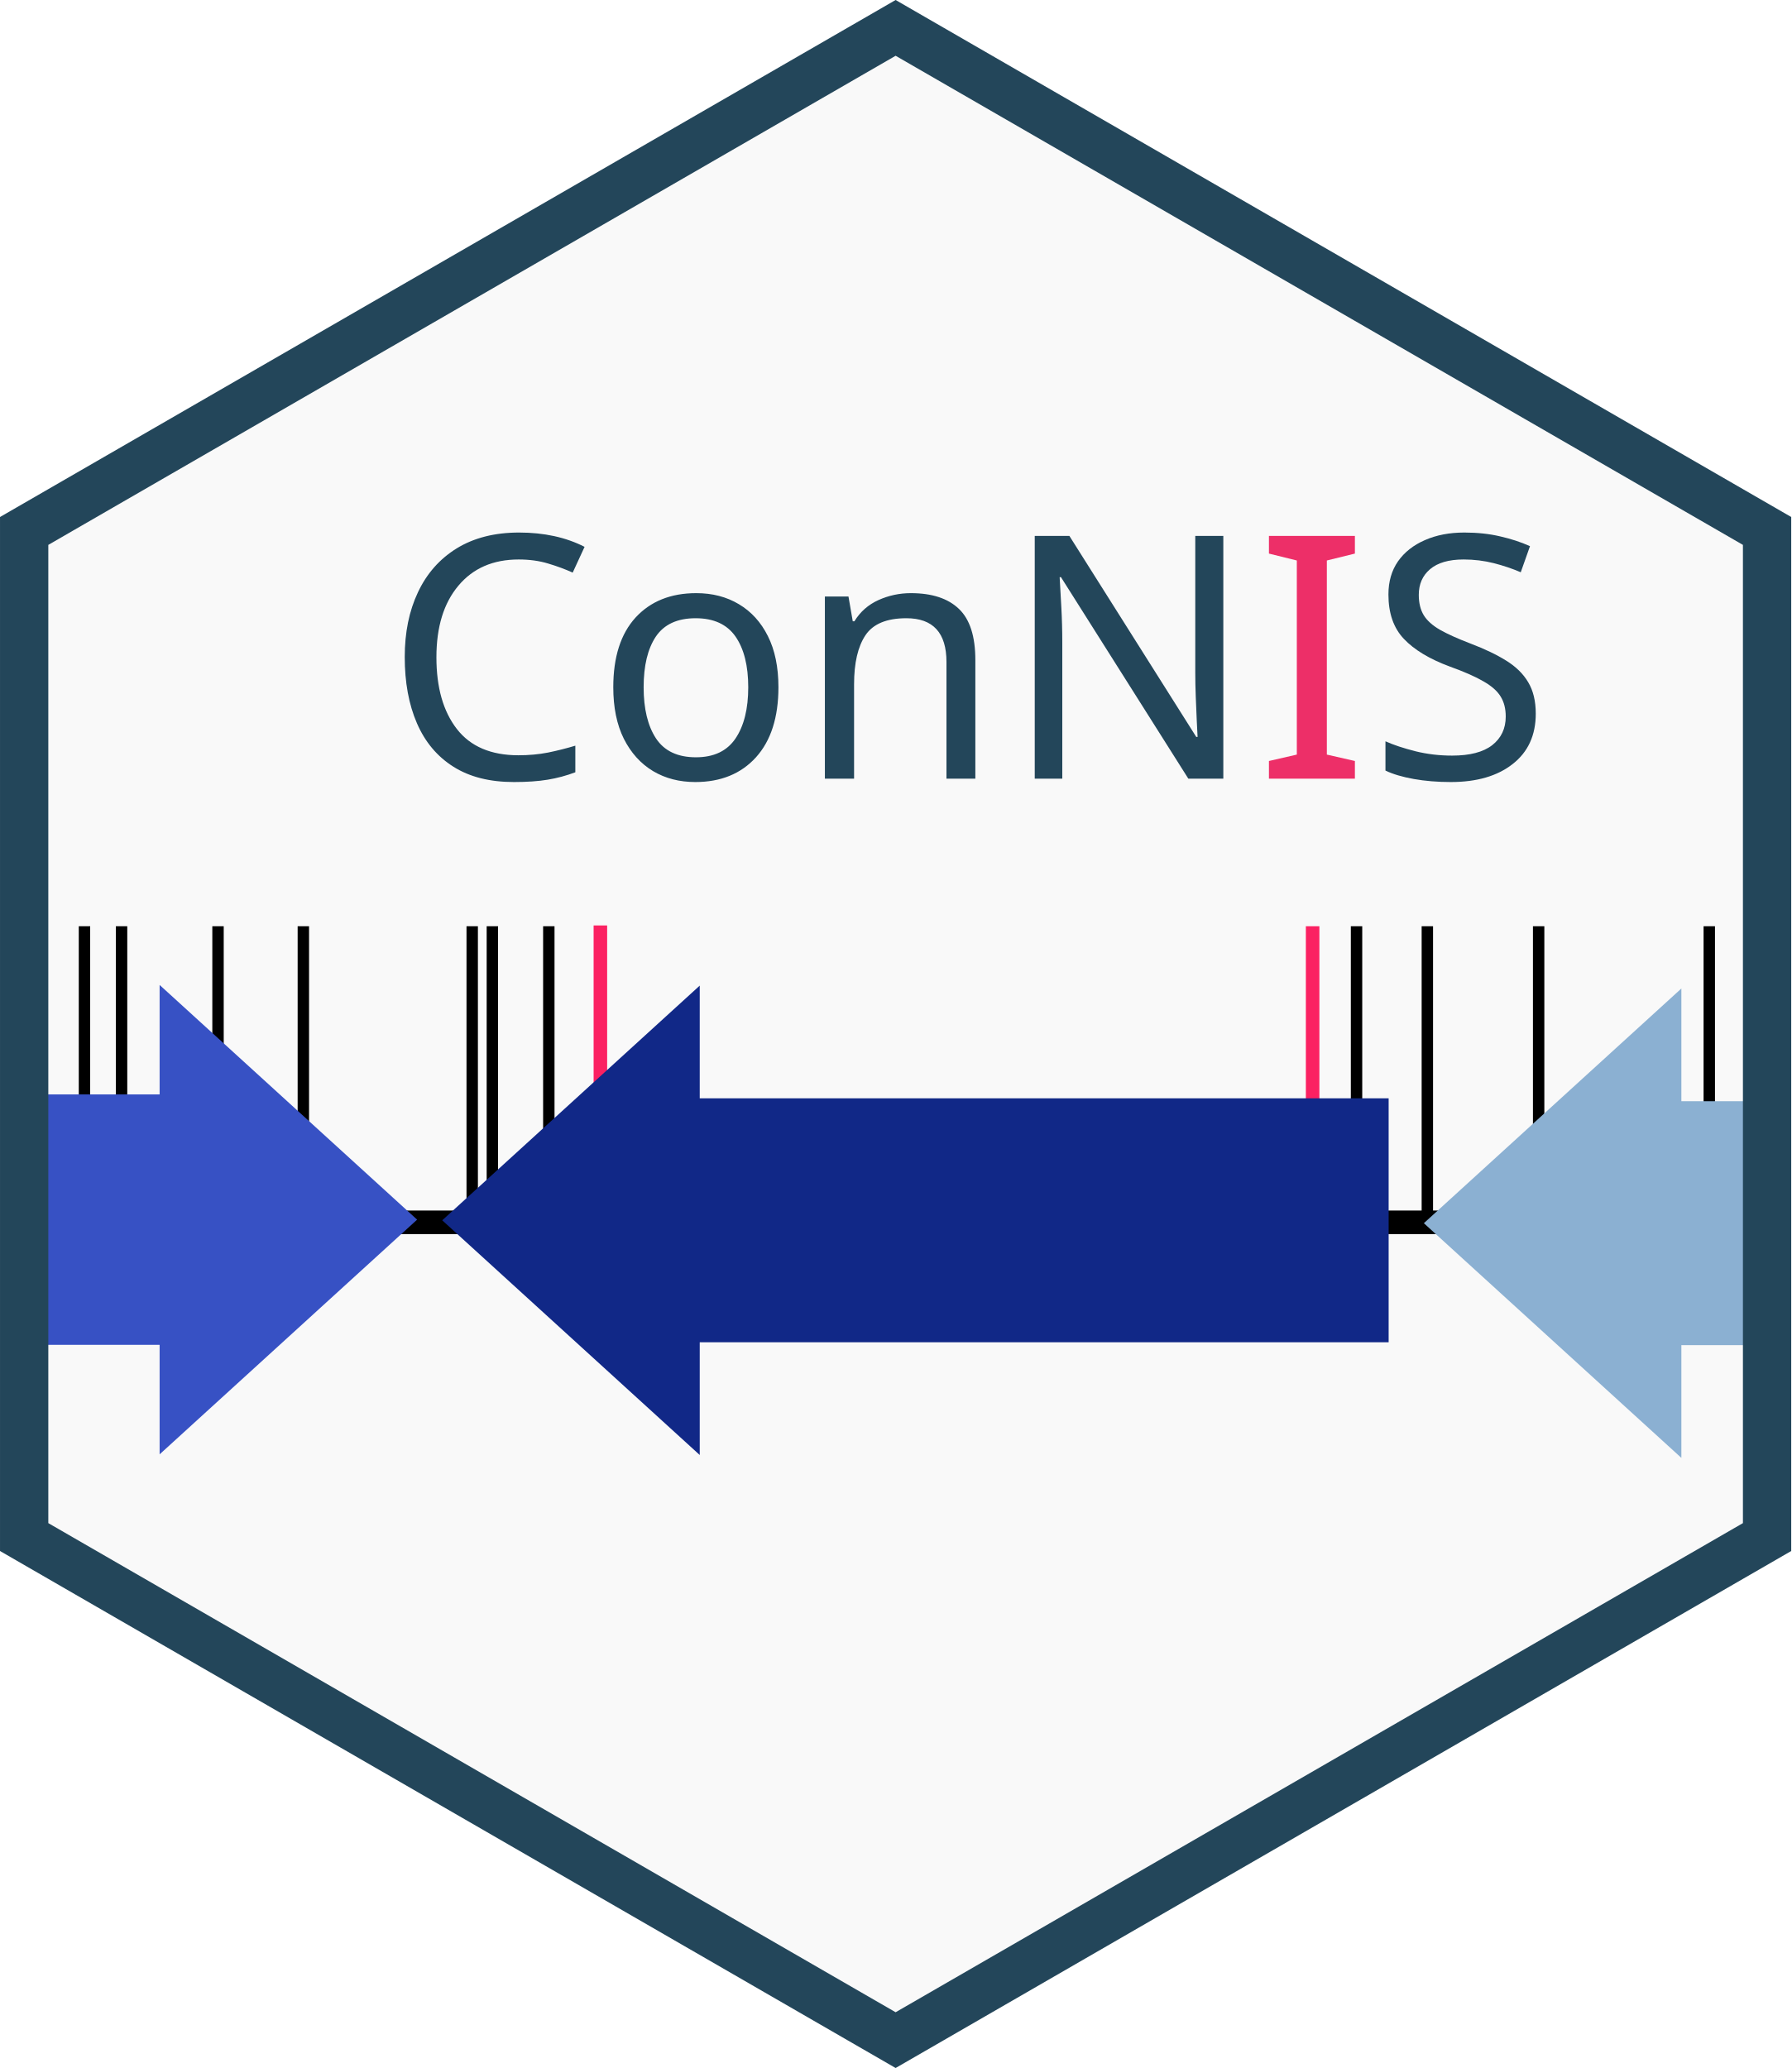
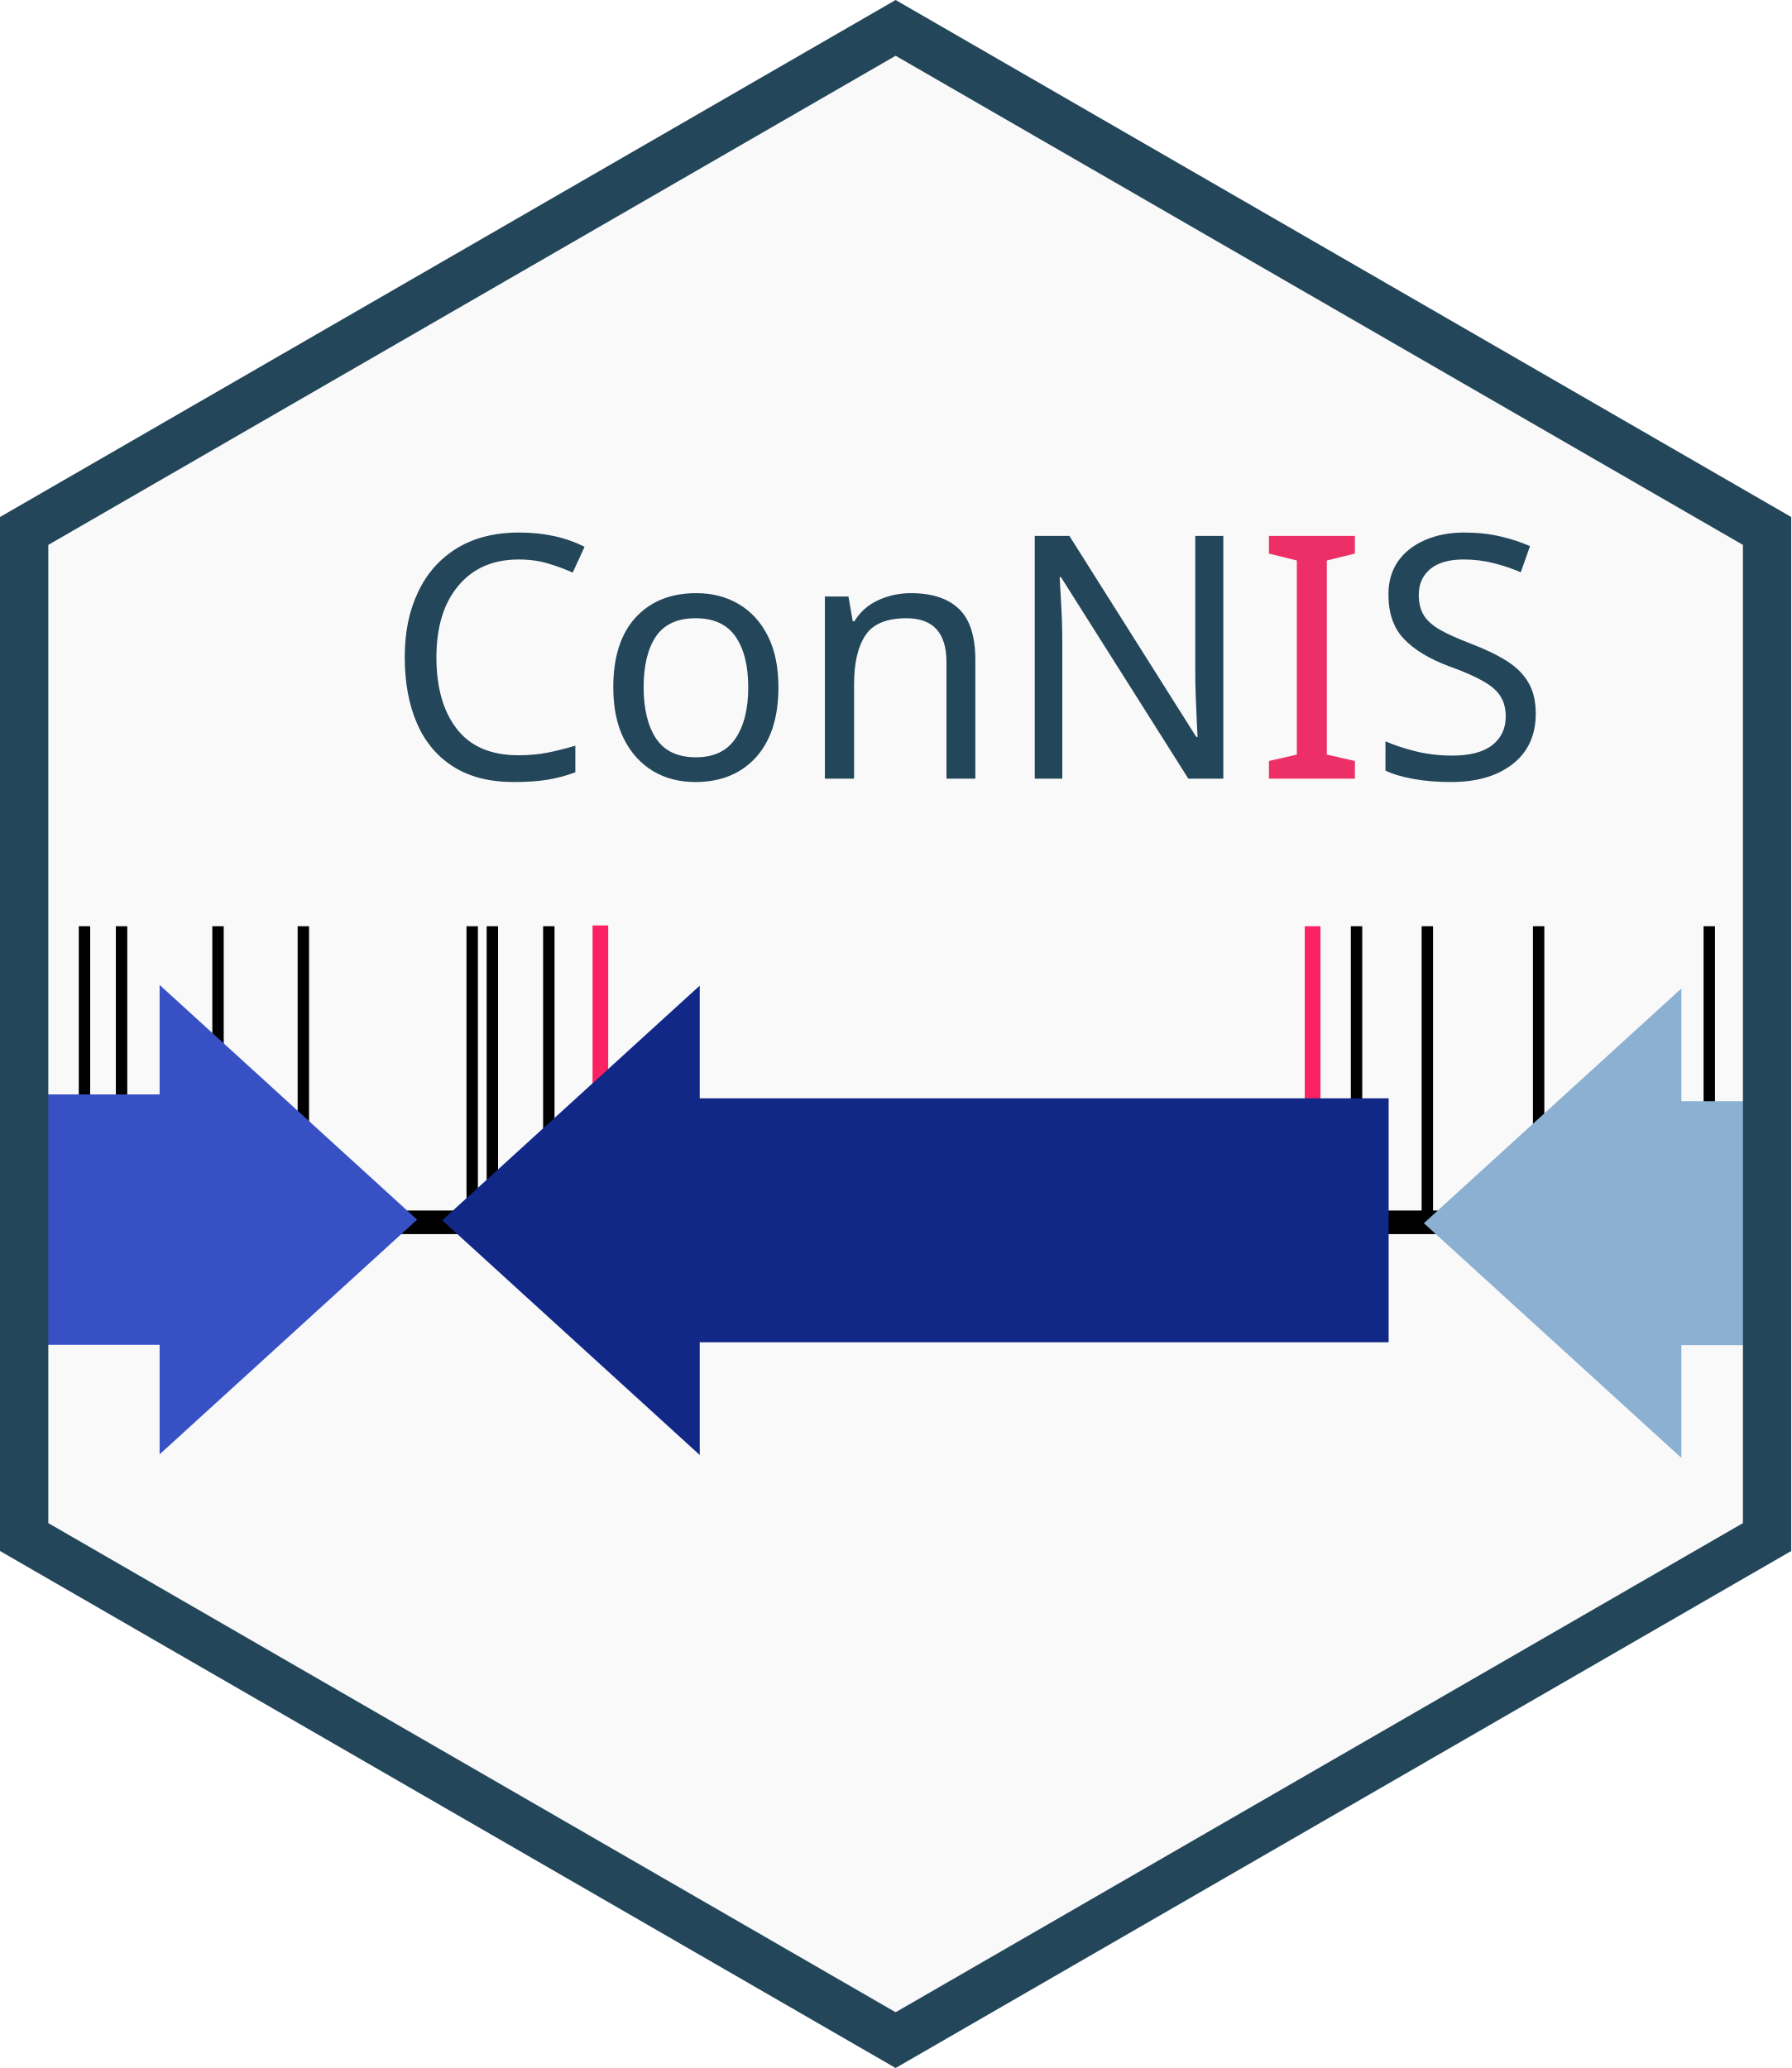
<svg xmlns="http://www.w3.org/2000/svg" width="167.921mm" height="193.898mm" viewBox="0 0 167.921 193.898" version="1.1" id="svg1">
  <defs id="defs1" />
  <g id="layer1" transform="translate(-23.61551,-45.4477)">
    <path style="fill:#f9f9f9;fill-opacity:1;stroke:none;stroke-width:3.141;stroke-dasharray:none;stroke-opacity:1" id="path10" d="m 100.719,164.09 -62.156,35.886 -62.156,-35.886 0,-71.772 62.156,-35.886 62.156,35.886 z" transform="matrix(1.314369,0,0,1.314369,56.89037,-26.11035)" />
    <path style="fill:#26383f;fill-opacity:0;stroke:none;stroke-width:3.141;stroke-dasharray:none;stroke-opacity:1" id="path4" d="m 100.719,164.09 -62.156,35.886 -62.156,-35.886 0,-71.772 62.156,-35.886 62.156,35.886 z" transform="matrix(0.6571844,0,0,0.6571844,82.23313,58.14322)" />
    <path style="fill:none;stroke:#000000;stroke-width:1.068;stroke-linecap:butt;stroke-linejoin:miter;stroke-dasharray:none;stroke-opacity:1" d="M 167.857,160.22 V 132.293" id="path5-4-7-7" />
    <path style="fill:none;stroke:#000000;stroke-width:1.068;stroke-linecap:butt;stroke-linejoin:miter;stroke-dasharray:none;stroke-opacity:1" d="M 69.773,160.22 V 132.293" id="path5-4-7-8" />
-     <path style="fill:none;stroke:#fb2162;stroke-width:1.268;stroke-linecap:butt;stroke-linejoin:miter;stroke-dasharray:none;stroke-opacity:1" d="M 146.669,160.22 V 132.293" id="path5-4-7-8-3" />
+     <path style="fill:none;stroke:#fb2162;stroke-width:1.468;stroke-linecap:butt;stroke-linejoin:miter;stroke-dasharray:none;stroke-opacity:1" d="M 146.669,160.22 V 132.293" id="path5-4-7-8-3" />
    <path style="fill:none;stroke:#000000;stroke-width:1.068;stroke-linecap:butt;stroke-linejoin:miter;stroke-dasharray:none;stroke-opacity:1" d="M 150.786,160.22 V 132.293" id="path5-4-7-4" />
    <path style="fill:#a18e5d;fill-opacity:1;stroke:#000000;stroke-width:1.068;stroke-linecap:butt;stroke-linejoin:miter;stroke-dasharray:none;stroke-opacity:1" d="M 183.854,160.22 V 132.293" id="path5-4-7-74" />
    <path style="fill:none;stroke:#000000;stroke-width:1.068;stroke-linecap:butt;stroke-linejoin:miter;stroke-dasharray:none;stroke-opacity:1" d="M 44.054,160.22 V 132.293" id="path5-4-7-563" />
    <path style="fill:none;stroke:#000000;stroke-width:1.068;stroke-linecap:butt;stroke-linejoin:miter;stroke-dasharray:none;stroke-opacity:1" d="M 67.883,160.22 V 132.293" id="path5-4-7-84" />
-     <path style="fill:none;stroke:#fb2162;stroke-width:1.268;stroke-linecap:butt;stroke-linejoin:miter;stroke-dasharray:none;stroke-opacity:1" d="M 79.899,160.146 V 132.219" id="path5-4-7-84-7" />
+     <path style="fill:none;stroke:#fb2162;stroke-width:1.468;stroke-linecap:butt;stroke-linejoin:miter;stroke-dasharray:none;stroke-opacity:1" d="M 79.899,160.146 V 132.219" id="path5-4-7-84-7" />
    <path style="fill:none;stroke:#000000;stroke-width:1.068;stroke-linecap:butt;stroke-linejoin:miter;stroke-dasharray:none;stroke-opacity:1" d="M 31.535,160.22 V 132.293" id="path5-4-7-40" />
    <path style="fill:none;stroke:#000000;stroke-width:1.068;stroke-linecap:butt;stroke-linejoin:miter;stroke-dasharray:none;stroke-opacity:1" d="M 157.424,160.22 V 132.293" id="path5-4-7-75" />
    <path style="fill:none;stroke:#000000;stroke-width:1.068;stroke-linecap:butt;stroke-linejoin:miter;stroke-dasharray:none;stroke-opacity:1" d="M 35.012,160.22 V 132.293" id="path5-4-7-756" />
    <path style="fill:none;stroke:#000000;stroke-width:1.068;stroke-linecap:butt;stroke-linejoin:miter;stroke-dasharray:none;stroke-opacity:1" d="M 52.053,160.22 V 132.293" id="path5-4-7-48" />
    <path style="fill:none;stroke:#000000;stroke-width:2.209;stroke-linecap:butt;stroke-linejoin:miter;stroke-dasharray:none;stroke-opacity:1" d="M 26.054,160.053 H 189.853" id="path5" />
    <path style="fill:none;stroke:#000000;stroke-width:1.068;stroke-linecap:butt;stroke-linejoin:miter;stroke-dasharray:none;stroke-opacity:1" d="M 75.065,160.22 V 132.293" id="path6" />
    <g id="g2" style="fill:#112887;fill-opacity:1" transform="matrix(2.466506,0,0,2.466506,-151.7331,-218.0585)">
      <path style="fill:#112887;fill-opacity:1;stroke:none;stroke-width:1.341;stroke-opacity:1" id="path3" d="m 170.601,58.859 -61.565,35.545 0,-71.09 z" transform="matrix(-0.1589751,0,0,-0.2509988,115.0212,167.9957)" />
      <rect style="fill:#112887;fill-opacity:1;stroke:none;stroke-width:0.339;stroke-opacity:1" id="rect4" width="26.505" height="9.273" x="97.366" y="148.585" />
    </g>
    <g id="g3" style="fill:#8bb0d2;fill-opacity:1" transform="matrix(2.466506,0,0,2.466506,-151.7331,-218.0585)">
      <path style="fill:#8bb0d2;fill-opacity:1;stroke:none;stroke-width:1.341;stroke-opacity:1" id="path3-1" d="m 170.601,58.859 -61.565,35.545 0,-71.09 z" transform="matrix(-0.1589751,0,0,-0.2509988,152.3309,168.1056)" />
      <rect style="fill:#8bb0d2;fill-opacity:1;stroke:none;stroke-width:0.12;stroke-opacity:1" id="rect4-2" width="3.307" height="9.273" x="134.676" y="148.695" />
    </g>
    <g id="g1" style="fill:#3751c4;fill-opacity:1" transform="matrix(2.466506,0,0,2.466506,-151.7331,-218.0585)">
      <path style="fill:#3751c4;fill-opacity:1;stroke:none;stroke-width:1.341;stroke-opacity:1" id="path3-9" d="m 170.601,58.859 -61.565,35.545 0,-71.09 z" transform="matrix(0.1589751,0,0,0.2509988,59.82455,138.4234)" />
      <rect style="fill:#3751c4;fill-opacity:1;stroke:none;stroke-width:0.144;stroke-opacity:1" id="rect4-97" width="4.68" height="9.519" x="72.59" y="148.437" />
    </g>
    <text xml:space="preserve" style="font-style:normal;font-variant:normal;font-weight:normal;font-stretch:normal;font-size:31.548px;line-height:0.25;font-family:'Apple SD Gothic Neo';-inkscape-font-specification:'Apple SD Gothic Neo';fill:#23465a;fill-opacity:1;stroke-width:2.579;stroke-dasharray:none" x="60.266" y="117.261" id="text9" transform="scale(0.98988,1.010223)">
      <tspan id="tspan9" style="font-style:normal;font-variant:normal;font-weight:normal;font-stretch:normal;line-height:0.25;font-family:'Apple SD Gothic Neo';-inkscape-font-specification:'Apple SD Gothic Neo';fill:#23465a;fill-opacity:1;stroke-width:2.579;stroke-dasharray:none" x="60.266" y="117.261">ConN<tspan style="fill:#ed2f68;fill-opacity:1" id="tspan1">I</tspan>S</tspan>
    </text>
    <path style="fill:none;fill-opacity:1;stroke:#23465a;stroke-width:3.445;stroke-dasharray:none;stroke-opacity:1" id="path9" d="m 100.719,164.09 -62.156,35.886 -62.156,-35.886 0,-71.772 62.156,-35.886 62.156,35.886 z" transform="matrix(1.314369,0,0,1.314369,56.89037,-26.11035)" />
  </g>
</svg>
